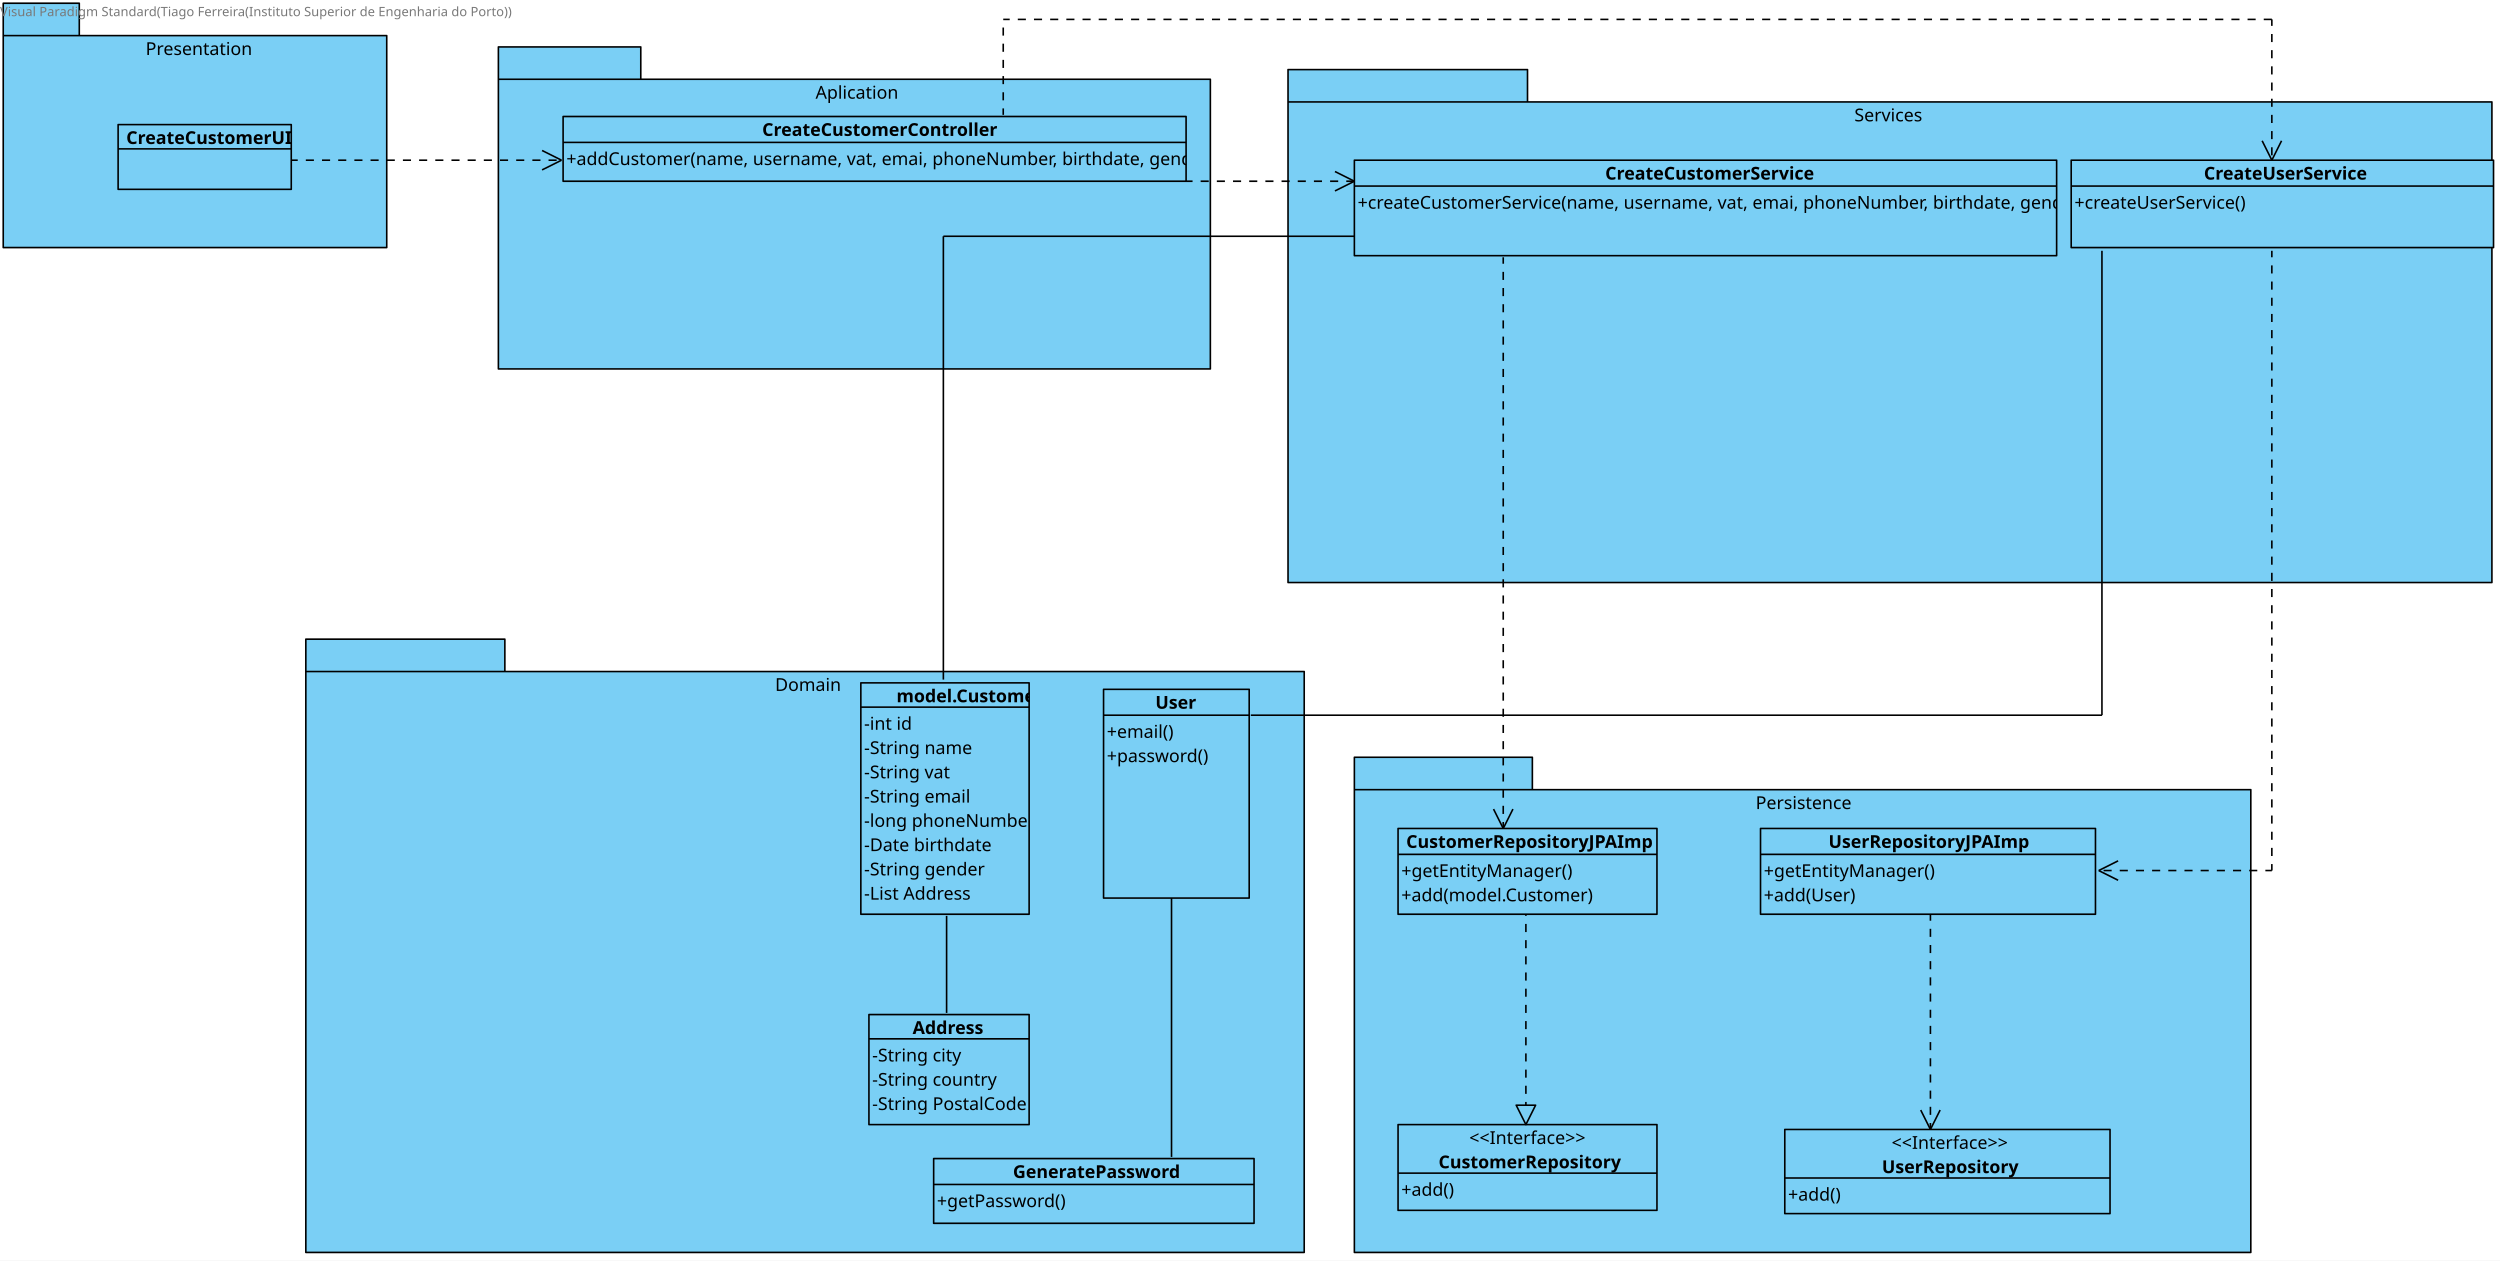
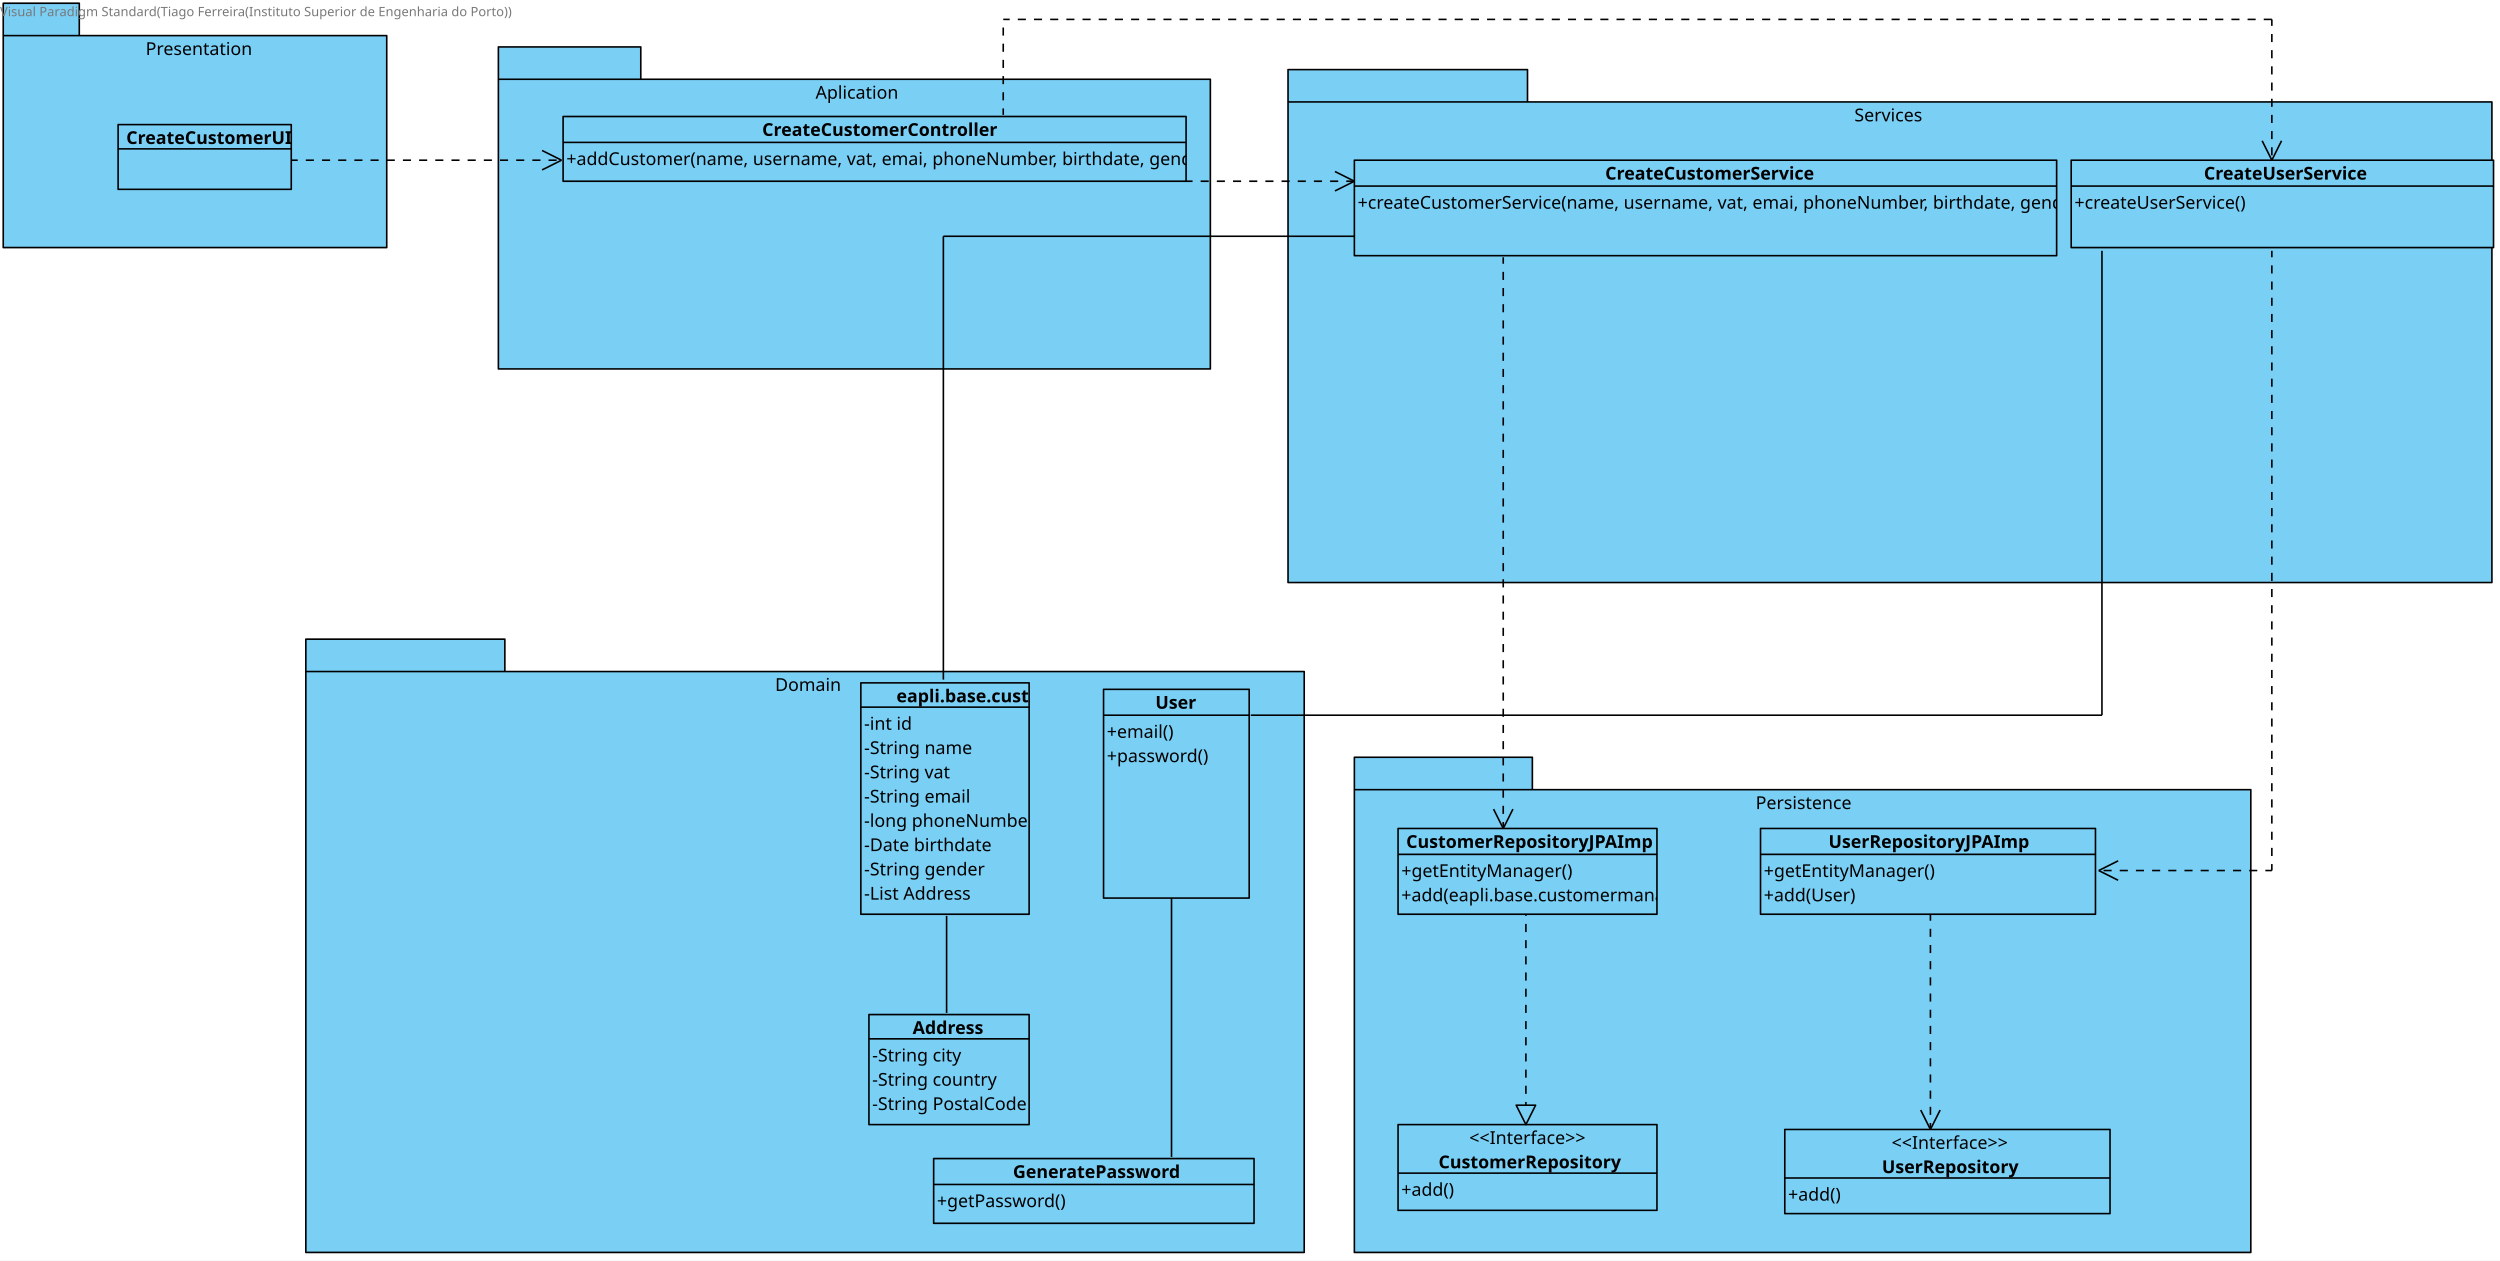
<svg xmlns="http://www.w3.org/2000/svg" fill-opacity="0" color-rendering="auto" color-interpolation="auto" text-rendering="auto" stroke="rgb(0,0,0)" stroke-linecap="square" width="1545" stroke-miterlimit="10" shape-rendering="auto" stroke-opacity="0" fill="rgb(0,0,0)" stroke-dasharray="none" font-weight="normal" stroke-width="1" height="779" font-family="'Dialog'" font-style="normal" stroke-linejoin="miter" font-size="12px" stroke-dashoffset="0" image-rendering="auto">
  <defs id="genericDefs" />
  <g>
    <defs id="defs1">
      <clipPath clipPathUnits="userSpaceOnUse" id="clipPath1">
        <path d="M-7 -7 L452 -7 L452 211 L-7 211 L-7 -7 Z" />
      </clipPath>
      <clipPath clipPathUnits="userSpaceOnUse" id="clipPath2">
        <path d="M0 0 L0 180 L441 180 L441 0 Z" />
      </clipPath>
      <clipPath clipPathUnits="userSpaceOnUse" id="clipPath3">
        <path d="M-7 -7 L249 -7 L249 163 L-7 163 L-7 -7 Z" />
      </clipPath>
      <clipPath clipPathUnits="userSpaceOnUse" id="clipPath4">
        <path d="M0 0 L0 132 L238 132 L238 0 Z" />
      </clipPath>
      <clipPath clipPathUnits="userSpaceOnUse" id="clipPath5">
        <path d="M-7 -7 L629 -7 L629 391 L-7 391 L-7 -7 Z" />
      </clipPath>
      <clipPath clipPathUnits="userSpaceOnUse" id="clipPath6">
        <path d="M0 0 L0 360 L618 360 L618 0 Z" />
      </clipPath>
      <clipPath clipPathUnits="userSpaceOnUse" id="clipPath7">
        <path d="M-7 -7 L118 -7 L118 51 L-7 51 L-7 -7 Z" />
      </clipPath>
      <clipPath clipPathUnits="userSpaceOnUse" id="clipPath8">
        <path d="M0 0 L0 25 L107 25 L107 0 Z" />
      </clipPath>
      <clipPath clipPathUnits="userSpaceOnUse" id="clipPath9">
        <path d="M0 0 L0 15 L108 15 L108 0 Z" />
      </clipPath>
      <clipPath clipPathUnits="userSpaceOnUse" id="clipPath10">
        <path d="M-7 -7 L396 -7 L396 51 L-7 51 L-7 -7 Z" />
      </clipPath>
      <clipPath clipPathUnits="userSpaceOnUse" id="clipPath11">
        <path d="M0 0 L0 24 L385 24 L385 0 Z" />
      </clipPath>
      <clipPath clipPathUnits="userSpaceOnUse" id="clipPath12">
        <path d="M0 0 L0 16 L386 16 L386 0 Z" />
      </clipPath>
      <clipPath clipPathUnits="userSpaceOnUse" id="clipPath13">
        <path d="M-7 -7 L566 -7 L566 318 L-7 318 L-7 -7 Z" />
      </clipPath>
      <clipPath clipPathUnits="userSpaceOnUse" id="clipPath14">
        <path d="M0 0 L0 287 L555 287 L555 0 Z" />
      </clipPath>
      <clipPath clipPathUnits="userSpaceOnUse" id="clipPath15">
        <path d="M-7 -7 L115 -7 L115 154 L-7 154 L-7 -7 Z" />
      </clipPath>
      <clipPath clipPathUnits="userSpaceOnUse" id="clipPath16">
        <path d="M0 0 L0 128 L104 128 L104 0 Z" />
      </clipPath>
      <clipPath clipPathUnits="userSpaceOnUse" id="clipPath17">
        <path d="M0 0 L0 15 L104 15 L104 0 Z" />
      </clipPath>
      <clipPath clipPathUnits="userSpaceOnUse" id="clipPath18">
        <path d="M-7 -7 L110 -7 L110 79 L-7 79 L-7 -7 Z" />
      </clipPath>
      <clipPath clipPathUnits="userSpaceOnUse" id="clipPath19">
        <path d="M0 0 L0 53 L99 53 L99 0 Z" />
      </clipPath>
      <clipPath clipPathUnits="userSpaceOnUse" id="clipPath20">
        <path d="M0 0 L0 15 L100 15 L100 0 Z" />
      </clipPath>
      <clipPath clipPathUnits="userSpaceOnUse" id="clipPath21">
        <path d="M-7 -7 L171 -7 L171 64 L-7 64 L-7 -7 Z" />
      </clipPath>
      <clipPath clipPathUnits="userSpaceOnUse" id="clipPath22">
        <path d="M0 0 L0 37 L160 37 L160 0 Z" />
      </clipPath>
      <clipPath clipPathUnits="userSpaceOnUse" id="clipPath23">
        <path d="M0 0 L0 16 L160 16 L160 0 Z" />
      </clipPath>
      <clipPath clipPathUnits="userSpaceOnUse" id="clipPath24">
        <path d="M0 0 L0 23 L160 23 L160 0 Z" />
      </clipPath>
      <clipPath clipPathUnits="userSpaceOnUse" id="clipPath25">
        <path d="M0 0 L0 30 L160 30 L160 0 Z" />
      </clipPath>
      <clipPath clipPathUnits="userSpaceOnUse" id="clipPath26">
        <path d="M-7 -7 L209 -7 L209 51 L-7 51 L-7 -7 Z" />
      </clipPath>
      <clipPath clipPathUnits="userSpaceOnUse" id="clipPath27">
        <path d="M0 0 L0 24 L198 24 L198 0 Z" />
      </clipPath>
      <clipPath clipPathUnits="userSpaceOnUse" id="clipPath28">
        <path d="M0 0 L0 16 L198 16 L198 0 Z" />
      </clipPath>
      <clipPath clipPathUnits="userSpaceOnUse" id="clipPath29">
        <path d="M-7 -7 L756 -7 L756 329 L-7 329 L-7 -7 Z" />
      </clipPath>
      <clipPath clipPathUnits="userSpaceOnUse" id="clipPath30">
        <path d="M0 0 L0 298 L745 298 L745 0 Z" />
      </clipPath>
      <clipPath clipPathUnits="userSpaceOnUse" id="clipPath31">
        <path d="M-7 -7 L445 -7 L445 70 L-7 70 L-7 -7 Z" />
      </clipPath>
      <clipPath clipPathUnits="userSpaceOnUse" id="clipPath32">
        <path d="M0 0 L0 43 L434 43 L434 0 Z" />
      </clipPath>
      <clipPath clipPathUnits="userSpaceOnUse" id="clipPath33">
        <path d="M0 0 L0 16 L435 16 L435 0 Z" />
      </clipPath>
      <clipPath clipPathUnits="userSpaceOnUse" id="clipPath34">
        <path d="M-7 -7 L272 -7 L272 65 L-7 65 L-7 -7 Z" />
      </clipPath>
      <clipPath clipPathUnits="userSpaceOnUse" id="clipPath35">
        <path d="M0 0 L0 38 L261 38 L261 0 Z" />
      </clipPath>
      <clipPath clipPathUnits="userSpaceOnUse" id="clipPath36">
        <path d="M0 0 L0 16 L262 16 L262 0 Z" />
      </clipPath>
      <clipPath clipPathUnits="userSpaceOnUse" id="clipPath37">
        <path d="M-7 -7 L101 -7 L101 140 L-7 140 L-7 -7 Z" />
      </clipPath>
      <clipPath clipPathUnits="userSpaceOnUse" id="clipPath38">
        <path d="M0 0 L0 113 L90 113 L90 0 Z" />
      </clipPath>
      <clipPath clipPathUnits="userSpaceOnUse" id="clipPath39">
        <path d="M0 0 L0 16 L90 16 L90 0 Z" />
      </clipPath>
      <clipPath clipPathUnits="userSpaceOnUse" id="clipPath40">
        <path d="M-7 -7 L218 -7 L218 64 L-7 64 L-7 -7 Z" />
      </clipPath>
      <clipPath clipPathUnits="userSpaceOnUse" id="clipPath41">
        <path d="M0 0 L0 37 L207 37 L207 0 Z" />
      </clipPath>
      <clipPath clipPathUnits="userSpaceOnUse" id="clipPath42">
        <path d="M0 0 L0 16 L208 16 L208 0 Z" />
      </clipPath>
      <clipPath clipPathUnits="userSpaceOnUse" id="clipPath43">
        <path d="M-7 -7 L212 -7 L212 63 L-7 63 L-7 -7 Z" />
      </clipPath>
      <clipPath clipPathUnits="userSpaceOnUse" id="clipPath44">
        <path d="M0 0 L0 22 L201 22 L201 0 Z" />
      </clipPath>
      <clipPath clipPathUnits="userSpaceOnUse" id="clipPath45">
        <path d="M0 0 L0 30 L202 30 L202 0 Z" />
      </clipPath>
      <clipPath clipPathUnits="userSpaceOnUse" id="clipPath46">
        <path d="M0 0 L94 0 L94 155 L0 155 L0 0 Z" />
      </clipPath>
      <clipPath clipPathUnits="userSpaceOnUse" id="clipPath47">
        <path d="M0 0 L0 155 L94 155 L94 0 Z" />
      </clipPath>
      <clipPath clipPathUnits="userSpaceOnUse" id="clipPath48">
        <path d="M0 0 L247 0 L247 80 L0 80 L0 0 Z" />
      </clipPath>
      <clipPath clipPathUnits="userSpaceOnUse" id="clipPath49">
        <path d="M0 0 L0 80 L247 80 L247 0 Z" />
      </clipPath>
      <clipPath clipPathUnits="userSpaceOnUse" id="clipPath50">
        <path d="M0 0 L80 0 L80 210 L0 210 L0 0 Z" />
      </clipPath>
      <clipPath clipPathUnits="userSpaceOnUse" id="clipPath51">
        <path d="M0 0 L0 210 L80 210 L80 0 Z" />
      </clipPath>
      <clipPath clipPathUnits="userSpaceOnUse" id="clipPath52">
        <path d="M0 0 L184 0 L184 80 L0 80 L0 0 Z" />
      </clipPath>
      <clipPath clipPathUnits="userSpaceOnUse" id="clipPath53">
        <path d="M0 0 L0 80 L184 80 L184 0 Z" />
      </clipPath>
      <clipPath clipPathUnits="userSpaceOnUse" id="clipPath54">
        <path d="M0 0 L80 0 L80 433 L0 433 L0 0 Z" />
      </clipPath>
      <clipPath clipPathUnits="userSpaceOnUse" id="clipPath55">
        <path d="M0 0 L0 433 L80 433 L80 0 Z" />
      </clipPath>
      <clipPath clipPathUnits="userSpaceOnUse" id="clipPath56">
        <path d="M0 0 L334 0 L334 354 L0 354 L0 0 Z" />
      </clipPath>
      <clipPath clipPathUnits="userSpaceOnUse" id="clipPath57">
        <path d="M0 0 L0 354 L334 354 L334 0 Z" />
      </clipPath>
      <clipPath clipPathUnits="userSpaceOnUse" id="clipPath58">
        <path d="M0 0 L80 0 L80 240 L0 240 L0 0 Z" />
      </clipPath>
      <clipPath clipPathUnits="userSpaceOnUse" id="clipPath59">
        <path d="M0 0 L0 240 L80 240 L80 0 Z" />
      </clipPath>
      <clipPath clipPathUnits="userSpaceOnUse" id="clipPath60">
        <path d="M0 0 L80 0 L80 213 L0 213 L0 0 Z" />
      </clipPath>
      <clipPath clipPathUnits="userSpaceOnUse" id="clipPath61">
        <path d="M0 0 L0 213 L80 213 L80 0 Z" />
      </clipPath>
      <clipPath clipPathUnits="userSpaceOnUse" id="clipPath62">
        <path d="M0 0 L188 0 L188 464 L0 464 L0 0 Z" />
      </clipPath>
      <clipPath clipPathUnits="userSpaceOnUse" id="clipPath63">
        <path d="M0 0 L0 464 L188 464 L188 0 Z" />
      </clipPath>
      <clipPath clipPathUnits="userSpaceOnUse" id="clipPath64">
        <path d="M0 0 L865 0 L865 167 L0 167 L0 0 Z" />
      </clipPath>
      <clipPath clipPathUnits="userSpaceOnUse" id="clipPath65">
        <path d="M0 0 L0 167 L865 167 L865 0 Z" />
      </clipPath>
      <clipPath clipPathUnits="userSpaceOnUse" id="clipPath66">
        <path d="M0 0 L607 0 L607 368 L0 368 L0 0 Z" />
      </clipPath>
      <clipPath clipPathUnits="userSpaceOnUse" id="clipPath67">
        <path d="M0 0 L0 368 L607 368 L607 0 Z" />
      </clipPath>
    </defs>
    <g fill="white" text-rendering="geometricPrecision" fill-opacity="1" stroke-opacity="1" stroke="white">
      <rect x="0" width="1545" height="779" y="0" stroke="none" />
    </g>
    <g font-size="11px" transform="translate(308,29)" fill-opacity="1" fill="rgb(122,207,245)" text-rendering="geometricPrecision" image-rendering="optimizeQuality" font-family="sans-serif" stroke="rgb(122,207,245)" stroke-opacity="1">
      <rect x="0" width="88" height="20" y="0" clip-path="url(#clipPath1)" stroke="none" />
      <rect x="0" width="440" height="179" y="20" clip-path="url(#clipPath1)" stroke="none" />
    </g>
    <g stroke-linecap="butt" font-size="11px" transform="translate(308,29)" fill-opacity="1" fill="black" text-rendering="geometricPrecision" image-rendering="optimizeQuality" font-family="sans-serif" stroke-linejoin="round" stroke="black" stroke-opacity="1" stroke-miterlimit="0">
      <path fill="none" d="M0 20 L440 20 L440 199 L0 199 L0 0 L88 0 L88 20" clip-path="url(#clipPath1)" />
    </g>
    <g font-size="11px" transform="translate(308,49)" fill-opacity="1" fill="black" text-rendering="geometricPrecision" image-rendering="optimizeQuality" font-family="sans-serif" stroke="black" stroke-opacity="1">
      <text x="196" xml:space="preserve" y="12" clip-path="url(#clipPath2)" stroke="none">Aplication</text>
    </g>
    <g font-size="11px" transform="translate(2,2)" fill-opacity="1" fill="rgb(122,207,245)" text-rendering="geometricPrecision" image-rendering="optimizeQuality" font-family="sans-serif" stroke="rgb(122,207,245)" stroke-opacity="1">
      <rect x="0" width="47" height="20" y="0" clip-path="url(#clipPath3)" stroke="none" />
      <rect x="0" width="237" height="131" y="20" clip-path="url(#clipPath3)" stroke="none" />
    </g>
    <g stroke-linecap="butt" font-size="11px" transform="translate(2,2)" fill-opacity="1" fill="black" text-rendering="geometricPrecision" image-rendering="optimizeQuality" font-family="sans-serif" stroke-linejoin="round" stroke="black" stroke-opacity="1" stroke-miterlimit="0">
      <path fill="none" d="M0 20 L237 20 L237 151 L0 151 L0 0 L47 0 L47 20" clip-path="url(#clipPath3)" />
    </g>
    <g font-size="11px" transform="translate(2,22)" fill-opacity="1" fill="black" text-rendering="geometricPrecision" image-rendering="optimizeQuality" font-family="sans-serif" stroke="black" stroke-opacity="1">
      <text x="88" xml:space="preserve" y="12" clip-path="url(#clipPath4)" stroke="none">Presentation</text>
    </g>
    <g font-size="11px" transform="translate(189,395)" fill-opacity="1" fill="rgb(122,207,245)" text-rendering="geometricPrecision" image-rendering="optimizeQuality" font-family="sans-serif" stroke="rgb(122,207,245)" stroke-opacity="1">
      <rect x="0" width="123" height="20" y="0" clip-path="url(#clipPath5)" stroke="none" />
      <rect x="0" width="617" height="359" y="20" clip-path="url(#clipPath5)" stroke="none" />
    </g>
    <g stroke-linecap="butt" font-size="11px" transform="translate(189,395)" fill-opacity="1" fill="black" text-rendering="geometricPrecision" image-rendering="optimizeQuality" font-family="sans-serif" stroke-linejoin="round" stroke="black" stroke-opacity="1" stroke-miterlimit="0">
      <path fill="none" d="M0 20 L617 20 L617 379 L0 379 L0 0 L123 0 L123 20" clip-path="url(#clipPath5)" />
    </g>
    <g font-size="11px" transform="translate(189,415)" fill-opacity="1" fill="black" text-rendering="geometricPrecision" image-rendering="optimizeQuality" font-family="sans-serif" stroke="black" stroke-opacity="1">
      <text x="290" xml:space="preserve" y="12" clip-path="url(#clipPath6)" stroke="none">Domain</text>
    </g>
    <g font-size="11px" transform="translate(73,77)" fill-opacity="1" fill="rgb(122,207,245)" text-rendering="geometricPrecision" image-rendering="optimizeQuality" font-family="sans-serif" stroke="rgb(122,207,245)" font-weight="bold" stroke-opacity="1">
      <rect x="0" width="107" height="40" y="0" clip-path="url(#clipPath7)" stroke="none" />
    </g>
    <g fill-opacity="1" text-rendering="geometricPrecision" stroke="black" stroke-linecap="butt" transform="translate(73,77)" stroke-miterlimit="0" stroke-opacity="1" fill="black" font-weight="bold" font-family="sans-serif" stroke-linejoin="round" font-size="11px" image-rendering="optimizeQuality">
      <rect fill="none" x="0" width="107" height="40" y="0" clip-path="url(#clipPath7)" />
      <line y2="15" fill="none" x1="0" clip-path="url(#clipPath7)" x2="107" y1="15" />
    </g>
    <g font-size="11px" transform="translate(73,77)" fill-opacity="1" fill="black" text-rendering="geometricPrecision" image-rendering="optimizeQuality" font-family="sans-serif" stroke="black" font-weight="bold" stroke-opacity="1">
      <text x="5" xml:space="preserve" y="12" clip-path="url(#clipPath9)" stroke="none">CreateCustomerUI</text>
    </g>
    <g font-size="11px" transform="translate(348,72)" fill-opacity="1" fill="rgb(122,207,245)" text-rendering="geometricPrecision" image-rendering="optimizeQuality" font-family="sans-serif" stroke="rgb(122,207,245)" font-weight="bold" stroke-opacity="1">
      <rect x="0" width="385" height="40" y="0" clip-path="url(#clipPath10)" stroke="none" />
    </g>
    <g fill-opacity="1" text-rendering="geometricPrecision" stroke="black" stroke-linecap="butt" transform="translate(348,72)" stroke-miterlimit="0" stroke-opacity="1" fill="black" font-weight="bold" font-family="sans-serif" stroke-linejoin="round" font-size="11px" image-rendering="optimizeQuality">
      <rect fill="none" x="0" width="385" height="40" y="0" clip-path="url(#clipPath10)" />
      <line y2="16" fill="none" x1="0" clip-path="url(#clipPath10)" x2="385" y1="16" />
    </g>
    <g font-size="11px" transform="matrix(1,0,0,1,348,88)" fill-opacity="1" fill="black" text-rendering="geometricPrecision" image-rendering="optimizeQuality" font-family="sans-serif" stroke="black" stroke-opacity="1">
      <text x="2" xml:space="preserve" y="14" clip-path="url(#clipPath11)" stroke="none">+addCustomer(name, username, vat, emai, phoneNumber, birthdate, gender)</text>
    </g>
    <g font-size="11px" transform="translate(348,72)" fill-opacity="1" fill="black" text-rendering="geometricPrecision" image-rendering="optimizeQuality" font-family="sans-serif" stroke="black" font-weight="bold" stroke-opacity="1">
      <text x="123" xml:space="preserve" y="12" clip-path="url(#clipPath12)" stroke="none">CreateCustomerController</text>
    </g>
    <g font-size="11px" transform="translate(837,468)" fill-opacity="1" fill="rgb(122,207,245)" text-rendering="geometricPrecision" image-rendering="optimizeQuality" font-family="sans-serif" stroke="rgb(122,207,245)" stroke-opacity="1">
      <rect x="0" width="110" height="20" y="0" clip-path="url(#clipPath13)" stroke="none" />
      <rect x="0" width="554" height="286" y="20" clip-path="url(#clipPath13)" stroke="none" />
    </g>
    <g stroke-linecap="butt" font-size="11px" transform="translate(837,468)" fill-opacity="1" fill="black" text-rendering="geometricPrecision" image-rendering="optimizeQuality" font-family="sans-serif" stroke-linejoin="round" stroke="black" stroke-opacity="1" stroke-miterlimit="0">
      <path fill="none" d="M0 20 L554 20 L554 306 L0 306 L0 0 L110 0 L110 20" clip-path="url(#clipPath13)" />
    </g>
    <g font-size="11px" transform="translate(837,488)" fill-opacity="1" fill="black" text-rendering="geometricPrecision" image-rendering="optimizeQuality" font-family="sans-serif" stroke="black" stroke-opacity="1">
      <text x="248" xml:space="preserve" y="12" clip-path="url(#clipPath14)" stroke="none">Persistence</text>
    </g>
    <g font-size="11px" transform="translate(532,422)" fill-opacity="1" fill="rgb(122,207,245)" text-rendering="geometricPrecision" image-rendering="optimizeQuality" font-family="sans-serif" stroke="rgb(122,207,245)" font-weight="bold" stroke-opacity="1">
      <rect x="0" width="104" height="143" y="0" clip-path="url(#clipPath15)" stroke="none" />
    </g>
    <g fill-opacity="1" text-rendering="geometricPrecision" stroke="black" stroke-linecap="butt" transform="translate(532,422)" stroke-miterlimit="0" stroke-opacity="1" fill="black" font-weight="bold" font-family="sans-serif" stroke-linejoin="round" font-size="11px" image-rendering="optimizeQuality">
      <rect fill="none" x="0" width="104" height="143" y="0" clip-path="url(#clipPath15)" />
      <line y2="15" fill="none" x1="0" clip-path="url(#clipPath15)" x2="104" y1="15" />
    </g>
    <g font-size="11px" transform="matrix(1,0,0,1,532,437)" fill-opacity="1" fill="black" text-rendering="geometricPrecision" image-rendering="optimizeQuality" font-family="sans-serif" stroke="black" stroke-opacity="1">
      <text x="2" xml:space="preserve" y="14" clip-path="url(#clipPath16)" stroke="none">-int id</text>
    </g>
    <g font-size="11px" transform="matrix(1,0,0,1,532,437)" fill-opacity="1" fill="black" text-rendering="geometricPrecision" image-rendering="optimizeQuality" font-family="sans-serif" stroke="black" stroke-opacity="1">
      <text x="2" xml:space="preserve" y="29" clip-path="url(#clipPath16)" stroke="none">-String name</text>
    </g>
    <g font-size="11px" transform="matrix(1,0,0,1,532,437)" fill-opacity="1" fill="black" text-rendering="geometricPrecision" image-rendering="optimizeQuality" font-family="sans-serif" stroke="black" stroke-opacity="1">
      <text x="2" xml:space="preserve" y="44" clip-path="url(#clipPath16)" stroke="none">-String vat</text>
    </g>
    <g font-size="11px" transform="matrix(1,0,0,1,532,437)" fill-opacity="1" fill="black" text-rendering="geometricPrecision" image-rendering="optimizeQuality" font-family="sans-serif" stroke="black" stroke-opacity="1">
      <text x="2" xml:space="preserve" y="59" clip-path="url(#clipPath16)" stroke="none">-String email</text>
    </g>
    <g font-size="11px" transform="matrix(1,0,0,1,532,437)" fill-opacity="1" fill="black" text-rendering="geometricPrecision" image-rendering="optimizeQuality" font-family="sans-serif" stroke="black" stroke-opacity="1">
      <text x="2" xml:space="preserve" y="74" clip-path="url(#clipPath16)" stroke="none">-long phoneNumber</text>
    </g>
    <g font-size="11px" transform="matrix(1,0,0,1,532,437)" fill-opacity="1" fill="black" text-rendering="geometricPrecision" image-rendering="optimizeQuality" font-family="sans-serif" stroke="black" stroke-opacity="1">
      <text x="2" xml:space="preserve" y="89" clip-path="url(#clipPath16)" stroke="none">-Date birthdate</text>
    </g>
    <g font-size="11px" transform="matrix(1,0,0,1,532,437)" fill-opacity="1" fill="black" text-rendering="geometricPrecision" image-rendering="optimizeQuality" font-family="sans-serif" stroke="black" stroke-opacity="1">
      <text x="2" xml:space="preserve" y="104" clip-path="url(#clipPath16)" stroke="none">-String gender</text>
    </g>
    <g font-size="11px" transform="matrix(1,0,0,1,532,437)" fill-opacity="1" fill="black" text-rendering="geometricPrecision" image-rendering="optimizeQuality" font-family="sans-serif" stroke="black" stroke-opacity="1">
      <text x="2" xml:space="preserve" y="119" clip-path="url(#clipPath16)" stroke="none">-List Address</text>
    </g>
    <g font-size="11px" transform="translate(532,422)" fill-opacity="1" fill="black" text-rendering="geometricPrecision" image-rendering="optimizeQuality" font-family="sans-serif" stroke="black" font-weight="bold" stroke-opacity="1">
-       <text x="22" xml:space="preserve" y="12" clip-path="url(#clipPath17)" stroke="none">model.Customer⠀</text>
+       <text x="22" xml:space="preserve" y="12" clip-path="url(#clipPath17)" stroke="none">eapli.base.customermanagement.domain.Customer⠀</text>
    </g>
    <g font-size="11px" transform="translate(537,627)" fill-opacity="1" fill="rgb(122,207,245)" text-rendering="geometricPrecision" image-rendering="optimizeQuality" font-family="sans-serif" stroke="rgb(122,207,245)" font-weight="bold" stroke-opacity="1">
      <rect x="0" width="99" height="68" y="0" clip-path="url(#clipPath18)" stroke="none" />
    </g>
    <g fill-opacity="1" text-rendering="geometricPrecision" stroke="black" stroke-linecap="butt" transform="translate(537,627)" stroke-miterlimit="0" stroke-opacity="1" fill="black" font-weight="bold" font-family="sans-serif" stroke-linejoin="round" font-size="11px" image-rendering="optimizeQuality">
      <rect fill="none" x="0" width="99" height="68" y="0" clip-path="url(#clipPath18)" />
      <line y2="15" fill="none" x1="0" clip-path="url(#clipPath18)" x2="99" y1="15" />
    </g>
    <g font-size="11px" transform="matrix(1,0,0,1,537,642)" fill-opacity="1" fill="black" text-rendering="geometricPrecision" image-rendering="optimizeQuality" font-family="sans-serif" stroke="black" stroke-opacity="1">
      <text x="2" xml:space="preserve" y="14" clip-path="url(#clipPath19)" stroke="none">-String city</text>
    </g>
    <g font-size="11px" transform="matrix(1,0,0,1,537,642)" fill-opacity="1" fill="black" text-rendering="geometricPrecision" image-rendering="optimizeQuality" font-family="sans-serif" stroke="black" stroke-opacity="1">
      <text x="2" xml:space="preserve" y="29" clip-path="url(#clipPath19)" stroke="none">-String country</text>
    </g>
    <g font-size="11px" transform="matrix(1,0,0,1,537,642)" fill-opacity="1" fill="black" text-rendering="geometricPrecision" image-rendering="optimizeQuality" font-family="sans-serif" stroke="black" stroke-opacity="1">
      <text x="2" xml:space="preserve" y="44" clip-path="url(#clipPath19)" stroke="none">-String PostalCode</text>
    </g>
    <g font-size="11px" transform="translate(537,627)" fill-opacity="1" fill="black" text-rendering="geometricPrecision" image-rendering="optimizeQuality" font-family="sans-serif" stroke="black" font-weight="bold" stroke-opacity="1">
      <text x="27" xml:space="preserve" y="12" clip-path="url(#clipPath20)" stroke="none">Address</text>
    </g>
    <g font-size="11px" transform="translate(864,512)" fill-opacity="1" fill="rgb(122,207,245)" text-rendering="geometricPrecision" image-rendering="optimizeQuality" font-family="sans-serif" stroke="rgb(122,207,245)" font-weight="bold" stroke-opacity="1">
      <rect x="0" width="160" height="53" y="0" clip-path="url(#clipPath21)" stroke="none" />
    </g>
    <g fill-opacity="1" text-rendering="geometricPrecision" stroke="black" stroke-linecap="butt" transform="translate(864,512)" stroke-miterlimit="0" stroke-opacity="1" fill="black" font-weight="bold" font-family="sans-serif" stroke-linejoin="round" font-size="11px" image-rendering="optimizeQuality">
      <rect fill="none" x="0" width="160" height="53" y="0" clip-path="url(#clipPath21)" />
      <line y2="16" fill="none" x1="0" clip-path="url(#clipPath21)" x2="160" y1="16" />
    </g>
    <g font-size="11px" transform="matrix(1,0,0,1,864,528)" fill-opacity="1" fill="black" text-rendering="geometricPrecision" image-rendering="optimizeQuality" font-family="sans-serif" stroke="black" stroke-opacity="1">
      <text x="2" xml:space="preserve" y="14" clip-path="url(#clipPath22)" stroke="none">+getEntityManager()</text>
    </g>
    <g font-size="11px" transform="matrix(1,0,0,1,864,528)" fill-opacity="1" fill="black" text-rendering="geometricPrecision" image-rendering="optimizeQuality" font-family="sans-serif" stroke="black" stroke-opacity="1">
-       <text x="2" xml:space="preserve" y="29" clip-path="url(#clipPath22)" stroke="none">+add(model.Customer)</text>
+       <text x="2" xml:space="preserve" y="29" clip-path="url(#clipPath22)" stroke="none">+add(eapli.base.customermanagement.domain.Customer)</text>
    </g>
    <g font-size="11px" transform="translate(864,512)" fill-opacity="1" fill="black" text-rendering="geometricPrecision" image-rendering="optimizeQuality" font-family="sans-serif" stroke="black" font-weight="bold" stroke-opacity="1">
      <text x="5" xml:space="preserve" y="12" clip-path="url(#clipPath23)" stroke="none">CustomerRepositoryJPAImp</text>
    </g>
    <g font-size="11px" transform="translate(864,695)" fill-opacity="1" fill="rgb(122,207,245)" text-rendering="geometricPrecision" image-rendering="optimizeQuality" font-family="sans-serif" stroke="rgb(122,207,245)" font-weight="bold" stroke-opacity="1">
      <rect x="0" width="160" height="53" y="0" clip-path="url(#clipPath21)" stroke="none" />
    </g>
    <g fill-opacity="1" text-rendering="geometricPrecision" stroke="black" stroke-linecap="butt" transform="translate(864,695)" stroke-miterlimit="0" stroke-opacity="1" fill="black" font-weight="bold" font-family="sans-serif" stroke-linejoin="round" font-size="11px" image-rendering="optimizeQuality">
      <rect fill="none" x="0" width="160" height="53" y="0" clip-path="url(#clipPath21)" />
      <line y2="30" fill="none" x1="0" clip-path="url(#clipPath21)" x2="160" y1="30" />
    </g>
    <g font-size="11px" transform="matrix(1,0,0,1,864,725)" fill-opacity="1" fill="black" text-rendering="geometricPrecision" image-rendering="optimizeQuality" font-family="sans-serif" stroke="black" stroke-opacity="1">
      <text x="2" xml:space="preserve" y="14" clip-path="url(#clipPath24)" stroke="none">+add()</text>
    </g>
    <g font-size="11px" transform="translate(864,695)" fill-opacity="1" fill="black" text-rendering="geometricPrecision" image-rendering="optimizeQuality" font-family="sans-serif" stroke="black" stroke-opacity="1">
      <text x="44" xml:space="preserve" y="12" clip-path="url(#clipPath25)" stroke="none">&lt;&lt;Interface&gt;&gt;</text>
      <text x="25" xml:space="preserve" y="27" clip-path="url(#clipPath25)" font-weight="bold" stroke="none">CustomerRepository</text>
    </g>
    <g font-size="11px" transform="translate(577,716)" fill-opacity="1" fill="rgb(122,207,245)" text-rendering="geometricPrecision" image-rendering="optimizeQuality" font-family="sans-serif" stroke="rgb(122,207,245)" font-weight="bold" stroke-opacity="1">
      <rect x="0" width="198" height="40" y="0" clip-path="url(#clipPath26)" stroke="none" />
    </g>
    <g fill-opacity="1" text-rendering="geometricPrecision" stroke="black" stroke-linecap="butt" transform="translate(577,716)" stroke-miterlimit="0" stroke-opacity="1" fill="black" font-weight="bold" font-family="sans-serif" stroke-linejoin="round" font-size="11px" image-rendering="optimizeQuality">
      <rect fill="none" x="0" width="198" height="40" y="0" clip-path="url(#clipPath26)" />
      <line y2="16" fill="none" x1="0" clip-path="url(#clipPath26)" x2="198" y1="16" />
    </g>
    <g font-size="11px" transform="matrix(1,0,0,1,577,732)" fill-opacity="1" fill="black" text-rendering="geometricPrecision" image-rendering="optimizeQuality" font-family="sans-serif" stroke="black" stroke-opacity="1">
      <text x="2" xml:space="preserve" y="14" clip-path="url(#clipPath27)" stroke="none">+getPassword()</text>
    </g>
    <g font-size="11px" transform="translate(577,716)" fill-opacity="1" fill="black" text-rendering="geometricPrecision" image-rendering="optimizeQuality" font-family="sans-serif" stroke="black" font-weight="bold" stroke-opacity="1">
      <text x="49" xml:space="preserve" y="12" clip-path="url(#clipPath28)" stroke="none">GeneratePassword</text>
    </g>
    <g font-size="11px" transform="translate(796,43)" fill-opacity="1" fill="rgb(122,207,245)" text-rendering="geometricPrecision" image-rendering="optimizeQuality" font-family="sans-serif" stroke="rgb(122,207,245)" stroke-opacity="1">
      <rect x="0" width="148" height="20" y="0" clip-path="url(#clipPath29)" stroke="none" />
      <rect x="0" width="744" height="297" y="20" clip-path="url(#clipPath29)" stroke="none" />
    </g>
    <g stroke-linecap="butt" font-size="11px" transform="translate(796,43)" fill-opacity="1" fill="black" text-rendering="geometricPrecision" image-rendering="optimizeQuality" font-family="sans-serif" stroke-linejoin="round" stroke="black" stroke-opacity="1" stroke-miterlimit="0">
      <path fill="none" d="M0 20 L744 20 L744 317 L0 317 L0 0 L148 0 L148 20" clip-path="url(#clipPath29)" />
    </g>
    <g font-size="11px" transform="translate(796,63)" fill-opacity="1" fill="black" text-rendering="geometricPrecision" image-rendering="optimizeQuality" font-family="sans-serif" stroke="black" stroke-opacity="1">
      <text x="350" xml:space="preserve" y="12" clip-path="url(#clipPath30)" stroke="none">Services</text>
    </g>
    <g font-size="11px" transform="translate(837,99)" fill-opacity="1" fill="rgb(122,207,245)" text-rendering="geometricPrecision" image-rendering="optimizeQuality" font-family="sans-serif" stroke="rgb(122,207,245)" font-weight="bold" stroke-opacity="1">
      <rect x="0" width="434" height="59" y="0" clip-path="url(#clipPath31)" stroke="none" />
    </g>
    <g fill-opacity="1" text-rendering="geometricPrecision" stroke="black" stroke-linecap="butt" transform="translate(837,99)" stroke-miterlimit="0" stroke-opacity="1" fill="black" font-weight="bold" font-family="sans-serif" stroke-linejoin="round" font-size="11px" image-rendering="optimizeQuality">
      <rect fill="none" x="0" width="434" height="59" y="0" clip-path="url(#clipPath31)" />
      <line y2="16" fill="none" x1="0" clip-path="url(#clipPath31)" x2="434" y1="16" />
    </g>
    <g font-size="11px" transform="matrix(1,0,0,1,837,115)" fill-opacity="1" fill="black" text-rendering="geometricPrecision" image-rendering="optimizeQuality" font-family="sans-serif" stroke="black" stroke-opacity="1">
      <text x="2" xml:space="preserve" y="14" clip-path="url(#clipPath32)" stroke="none">+createCustomerService(name, username, vat, emai, phoneNumber, birthdate, gender)</text>
    </g>
    <g font-size="11px" transform="translate(837,99)" fill-opacity="1" fill="black" text-rendering="geometricPrecision" image-rendering="optimizeQuality" font-family="sans-serif" stroke="black" font-weight="bold" stroke-opacity="1">
      <text x="155" xml:space="preserve" y="12" clip-path="url(#clipPath33)" stroke="none">CreateCustomerService</text>
    </g>
    <g font-size="11px" transform="translate(1280,99)" fill-opacity="1" fill="rgb(122,207,245)" text-rendering="geometricPrecision" image-rendering="optimizeQuality" font-family="sans-serif" stroke="rgb(122,207,245)" font-weight="bold" stroke-opacity="1">
      <rect x="0" width="261" height="54" y="0" clip-path="url(#clipPath34)" stroke="none" />
    </g>
    <g fill-opacity="1" text-rendering="geometricPrecision" stroke="black" stroke-linecap="butt" transform="translate(1280,99)" stroke-miterlimit="0" stroke-opacity="1" fill="black" font-weight="bold" font-family="sans-serif" stroke-linejoin="round" font-size="11px" image-rendering="optimizeQuality">
      <rect fill="none" x="0" width="261" height="54" y="0" clip-path="url(#clipPath34)" />
      <line y2="16" fill="none" x1="0" clip-path="url(#clipPath34)" x2="261" y1="16" />
    </g>
    <g font-size="11px" transform="matrix(1,0,0,1,1280,115)" fill-opacity="1" fill="black" text-rendering="geometricPrecision" image-rendering="optimizeQuality" font-family="sans-serif" stroke="black" stroke-opacity="1">
      <text x="2" xml:space="preserve" y="14" clip-path="url(#clipPath35)" stroke="none">+createUserService()</text>
    </g>
    <g font-size="11px" transform="translate(1280,99)" fill-opacity="1" fill="black" text-rendering="geometricPrecision" image-rendering="optimizeQuality" font-family="sans-serif" stroke="black" font-weight="bold" stroke-opacity="1">
      <text x="82" xml:space="preserve" y="12" clip-path="url(#clipPath36)" stroke="none">CreateUserService</text>
    </g>
    <g font-size="11px" transform="translate(682,426)" fill-opacity="1" fill="rgb(122,207,245)" text-rendering="geometricPrecision" image-rendering="optimizeQuality" font-family="sans-serif" stroke="rgb(122,207,245)" font-weight="bold" stroke-opacity="1">
      <rect x="0" width="90" height="129" y="0" clip-path="url(#clipPath37)" stroke="none" />
    </g>
    <g fill-opacity="1" text-rendering="geometricPrecision" stroke="black" stroke-linecap="butt" transform="translate(682,426)" stroke-miterlimit="0" stroke-opacity="1" fill="black" font-weight="bold" font-family="sans-serif" stroke-linejoin="round" font-size="11px" image-rendering="optimizeQuality">
      <rect fill="none" x="0" width="90" height="129" y="0" clip-path="url(#clipPath37)" />
      <line y2="16" fill="none" x1="0" clip-path="url(#clipPath37)" x2="90" y1="16" />
    </g>
    <g font-size="11px" transform="matrix(1,0,0,1,682,442)" fill-opacity="1" fill="black" text-rendering="geometricPrecision" image-rendering="optimizeQuality" font-family="sans-serif" stroke="black" stroke-opacity="1">
      <text x="2" xml:space="preserve" y="14" clip-path="url(#clipPath38)" stroke="none">+email()</text>
    </g>
    <g font-size="11px" transform="matrix(1,0,0,1,682,442)" fill-opacity="1" fill="black" text-rendering="geometricPrecision" image-rendering="optimizeQuality" font-family="sans-serif" stroke="black" stroke-opacity="1">
      <text x="2" xml:space="preserve" y="29" clip-path="url(#clipPath38)" stroke="none">+password()</text>
    </g>
    <g font-size="11px" transform="translate(682,426)" fill-opacity="1" fill="black" text-rendering="geometricPrecision" image-rendering="optimizeQuality" font-family="sans-serif" stroke="black" font-weight="bold" stroke-opacity="1">
      <text x="32" xml:space="preserve" y="12" clip-path="url(#clipPath39)" stroke="none">User</text>
    </g>
    <g font-size="11px" transform="translate(1088,512)" fill-opacity="1" fill="rgb(122,207,245)" text-rendering="geometricPrecision" image-rendering="optimizeQuality" font-family="sans-serif" stroke="rgb(122,207,245)" font-weight="bold" stroke-opacity="1">
      <rect x="0" width="207" height="53" y="0" clip-path="url(#clipPath40)" stroke="none" />
    </g>
    <g fill-opacity="1" text-rendering="geometricPrecision" stroke="black" stroke-linecap="butt" transform="translate(1088,512)" stroke-miterlimit="0" stroke-opacity="1" fill="black" font-weight="bold" font-family="sans-serif" stroke-linejoin="round" font-size="11px" image-rendering="optimizeQuality">
      <rect fill="none" x="0" width="207" height="53" y="0" clip-path="url(#clipPath40)" />
      <line y2="16" fill="none" x1="0" clip-path="url(#clipPath40)" x2="207" y1="16" />
    </g>
    <g font-size="11px" transform="matrix(1,0,0,1,1088,528)" fill-opacity="1" fill="black" text-rendering="geometricPrecision" image-rendering="optimizeQuality" font-family="sans-serif" stroke="black" stroke-opacity="1">
      <text x="2" xml:space="preserve" y="14" clip-path="url(#clipPath41)" stroke="none">+getEntityManager()</text>
    </g>
    <g font-size="11px" transform="matrix(1,0,0,1,1088,528)" fill-opacity="1" fill="black" text-rendering="geometricPrecision" image-rendering="optimizeQuality" font-family="sans-serif" stroke="black" stroke-opacity="1">
      <text x="2" xml:space="preserve" y="29" clip-path="url(#clipPath41)" stroke="none">+add(User)</text>
    </g>
    <g font-size="11px" transform="translate(1088,512)" fill-opacity="1" fill="black" text-rendering="geometricPrecision" image-rendering="optimizeQuality" font-family="sans-serif" stroke="black" font-weight="bold" stroke-opacity="1">
      <text x="42" xml:space="preserve" y="12" clip-path="url(#clipPath42)" stroke="none">UserRepositoryJPAImp</text>
    </g>
    <g font-size="11px" transform="translate(1103,698)" fill-opacity="1" fill="rgb(122,207,245)" text-rendering="geometricPrecision" image-rendering="optimizeQuality" font-family="sans-serif" stroke="rgb(122,207,245)" font-weight="bold" stroke-opacity="1">
      <rect x="0" width="201" height="52" y="0" clip-path="url(#clipPath43)" stroke="none" />
    </g>
    <g fill-opacity="1" text-rendering="geometricPrecision" stroke="black" stroke-linecap="butt" transform="translate(1103,698)" stroke-miterlimit="0" stroke-opacity="1" fill="black" font-weight="bold" font-family="sans-serif" stroke-linejoin="round" font-size="11px" image-rendering="optimizeQuality">
      <rect fill="none" x="0" width="201" height="52" y="0" clip-path="url(#clipPath43)" />
      <line y2="30" fill="none" x1="0" clip-path="url(#clipPath43)" x2="201" y1="30" />
    </g>
    <g font-size="11px" transform="matrix(1,0,0,1,1103,728)" fill-opacity="1" fill="black" text-rendering="geometricPrecision" image-rendering="optimizeQuality" font-family="sans-serif" stroke="black" stroke-opacity="1">
      <text x="2" xml:space="preserve" y="14" clip-path="url(#clipPath44)" stroke="none">+add()</text>
    </g>
    <g font-size="11px" transform="translate(1103,698)" fill-opacity="1" fill="black" text-rendering="geometricPrecision" image-rendering="optimizeQuality" font-family="sans-serif" stroke="black" stroke-opacity="1">
      <text x="66" xml:space="preserve" y="12" clip-path="url(#clipPath45)" stroke="none">&lt;&lt;Interface&gt;&gt;</text>
      <text x="60" xml:space="preserve" y="27" clip-path="url(#clipPath45)" font-weight="bold" stroke="none">UserRepository</text>
    </g>
    <g stroke-linecap="butt" font-size="11px" transform="translate(540,520)" fill-opacity="1" fill="black" text-rendering="geometricPrecision" image-rendering="optimizeQuality" font-family="sans-serif" stroke-linejoin="round" stroke="black" stroke-opacity="1">
      <line y2="106" fill="none" x1="45" clip-path="url(#clipPath47)" x2="45" y1="46" />
    </g>
    <g fill-opacity="1" text-rendering="geometricPrecision" stroke="black" stroke-linecap="butt" transform="translate(141,60)" stroke-opacity="1" fill="black" stroke-dasharray="5" font-family="sans-serif" stroke-linejoin="round" font-size="11px" stroke-dashoffset="1" image-rendering="optimizeQuality">
      <line y2="39" fill="none" x1="39" clip-path="url(#clipPath49)" x2="206" y1="39" />
      <line clip-path="url(#clipPath49)" stroke-dashoffset="0" fill="none" x1="206" x2="194" y1="39" y2="33" stroke-dasharray="none" />
      <line clip-path="url(#clipPath49)" stroke-dashoffset="0" fill="none" x1="206" x2="194" y1="39" y2="45" stroke-dasharray="none" />
    </g>
    <g fill-opacity="1" text-rendering="geometricPrecision" stroke="black" stroke-linecap="butt" transform="translate(905,527)" stroke-opacity="1" fill="black" stroke-dasharray="5" font-family="sans-serif" stroke-linejoin="round" font-size="11px" stroke-dashoffset="1" image-rendering="optimizeQuality">
      <line y2="38" fill="none" x1="38" clip-path="url(#clipPath51)" x2="38" y1="168" />
    </g>
    <g stroke-linecap="butt" font-size="11px" transform="translate(905,527)" fill-opacity="1" fill="rgb(122,207,245)" text-rendering="geometricPrecision" image-rendering="optimizeQuality" font-family="sans-serif" stroke-linejoin="round" stroke="rgb(122,207,245)" stroke-opacity="1">
      <polygon points=" 38 168 44 156 32 156" stroke="none" clip-path="url(#clipPath51)" />
      <polygon fill="none" clip-path="url(#clipPath51)" points=" 38 168 44 156 32 156" stroke="black" />
    </g>
    <g fill-opacity="1" text-rendering="geometricPrecision" stroke="black" stroke-linecap="butt" transform="translate(695,73)" stroke-opacity="1" fill="black" stroke-dasharray="5" font-family="sans-serif" stroke-linejoin="round" font-size="11px" stroke-dashoffset="1" image-rendering="optimizeQuality">
      <line y2="39" fill="none" x1="38" clip-path="url(#clipPath53)" x2="142" y1="39" />
      <line clip-path="url(#clipPath53)" stroke-dashoffset="0" fill="none" x1="142" x2="130" y1="39" y2="33" stroke-dasharray="none" />
      <line clip-path="url(#clipPath53)" stroke-dashoffset="0" fill="none" x1="142" x2="130" y1="39" y2="45" stroke-dasharray="none" />
    </g>
    <g fill-opacity="1" text-rendering="geometricPrecision" stroke="black" stroke-linecap="butt" transform="translate(890,121)" stroke-opacity="1" fill="black" stroke-dasharray="5" font-family="sans-serif" stroke-linejoin="round" font-size="11px" stroke-dashoffset="1" image-rendering="optimizeQuality">
      <line y2="391" fill="none" x1="39" clip-path="url(#clipPath55)" x2="39" y1="38" />
      <line clip-path="url(#clipPath55)" stroke-dashoffset="0" fill="none" x1="39" x2="45" y1="391" y2="379" stroke-dasharray="none" />
      <line clip-path="url(#clipPath55)" stroke-dashoffset="0" fill="none" x1="39" x2="33" y1="391" y2="379" stroke-dasharray="none" />
    </g>
    <g stroke-linecap="butt" font-size="11px" transform="translate(545,108)" fill-opacity="1" fill="black" text-rendering="geometricPrecision" image-rendering="optimizeQuality" font-family="sans-serif" stroke-linejoin="round" stroke="black" stroke-opacity="1">
      <line y2="38" fill="none" x1="292" clip-path="url(#clipPath57)" x2="38" y1="38" />
      <line y2="312" fill="none" x1="38" clip-path="url(#clipPath57)" x2="38" y1="38" />
    </g>
    <g stroke-linecap="butt" font-size="11px" transform="translate(686,517)" fill-opacity="1" fill="black" text-rendering="geometricPrecision" image-rendering="optimizeQuality" font-family="sans-serif" stroke-linejoin="round" stroke="black" stroke-opacity="1">
      <line y2="38" fill="none" x1="38" clip-path="url(#clipPath59)" x2="38" y1="198" />
    </g>
    <g fill-opacity="1" text-rendering="geometricPrecision" stroke="black" stroke-linecap="butt" transform="translate(1155,527)" stroke-opacity="1" fill="black" stroke-dasharray="5" font-family="sans-serif" stroke-linejoin="round" font-size="11px" stroke-dashoffset="1" image-rendering="optimizeQuality">
      <line y2="171" fill="none" x1="38" clip-path="url(#clipPath61)" x2="38" y1="38" />
      <line clip-path="url(#clipPath61)" stroke-dashoffset="0" fill="none" x1="38" x2="44" y1="171" y2="159" stroke-dasharray="none" />
      <line clip-path="url(#clipPath61)" stroke-dashoffset="0" fill="none" x1="38" x2="32" y1="171" y2="159" stroke-dasharray="none" />
    </g>
    <g fill-opacity="1" text-rendering="geometricPrecision" stroke="black" stroke-linecap="butt" transform="translate(1258,116)" stroke-opacity="1" fill="black" stroke-dasharray="5" font-family="sans-serif" stroke-linejoin="round" font-size="11px" stroke-dashoffset="1" image-rendering="optimizeQuality">
      <line y2="422" fill="none" x1="146" clip-path="url(#clipPath63)" x2="146" y1="39" />
      <line y2="422" fill="none" x1="146" clip-path="url(#clipPath63)" x2="39" y1="422" />
      <line clip-path="url(#clipPath63)" stroke-dashoffset="0" fill="none" x1="39" x2="51" y1="422" y2="428" stroke-dasharray="none" />
      <line clip-path="url(#clipPath63)" stroke-dashoffset="0" fill="none" x1="39" x2="51" y1="422" y2="416" stroke-dasharray="none" />
    </g>
    <g fill-opacity="1" text-rendering="geometricPrecision" stroke="black" stroke-linecap="butt" transform="translate(581,-26)" stroke-opacity="1" fill="black" stroke-dasharray="5" font-family="sans-serif" stroke-linejoin="round" font-size="11px" stroke-dashoffset="1" image-rendering="optimizeQuality">
      <line y2="38" fill="none" x1="39" clip-path="url(#clipPath65)" x2="39" y1="97" />
      <line y2="38" fill="none" x1="39" clip-path="url(#clipPath65)" x2="823" y1="38" />
      <line y2="125" fill="none" x1="823" clip-path="url(#clipPath65)" x2="823" y1="38" />
      <line clip-path="url(#clipPath65)" stroke-dashoffset="0" fill="none" x1="823" x2="829" y1="125" y2="113" stroke-dasharray="none" />
      <line clip-path="url(#clipPath65)" stroke-dashoffset="0" fill="none" x1="823" x2="817" y1="125" y2="113" stroke-dasharray="none" />
    </g>
    <g stroke-linecap="butt" font-size="11px" transform="translate(734,116)" fill-opacity="1" fill="black" text-rendering="geometricPrecision" image-rendering="optimizeQuality" font-family="sans-serif" stroke-linejoin="round" stroke="black" stroke-opacity="1">
      <line y2="326" fill="none" x1="565" clip-path="url(#clipPath67)" x2="565" y1="39" />
      <line y2="326" fill="none" x1="565" clip-path="url(#clipPath67)" x2="39" y1="326" />
    </g>
    <g font-size="8px" fill-opacity="1" fill="rgb(120,120,120)" text-rendering="geometricPrecision" image-rendering="optimizeQuality" stroke="rgb(120,120,120)" stroke-opacity="1">
      <text x="0" xml:space="preserve" y="10" stroke="none">Visual Paradigm Standard(Tiago Ferreira(Instituto Superior de Engenharia do Porto))</text>
    </g>
  </g>
</svg>
